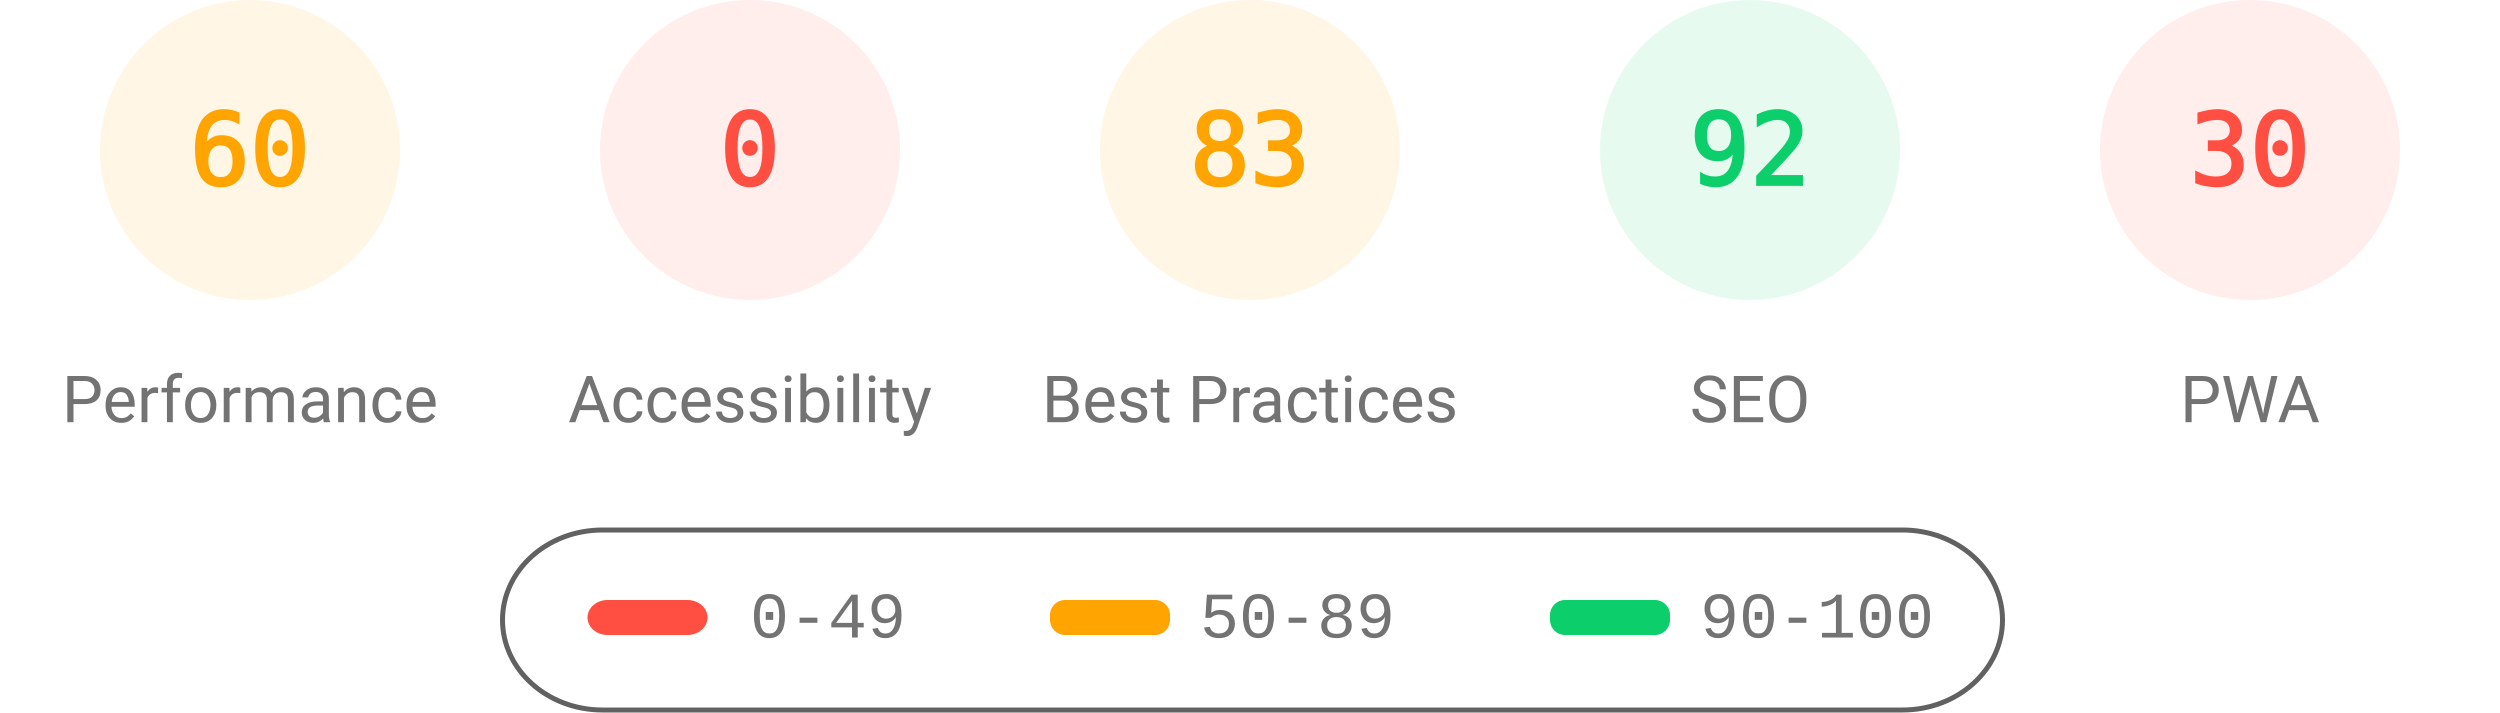
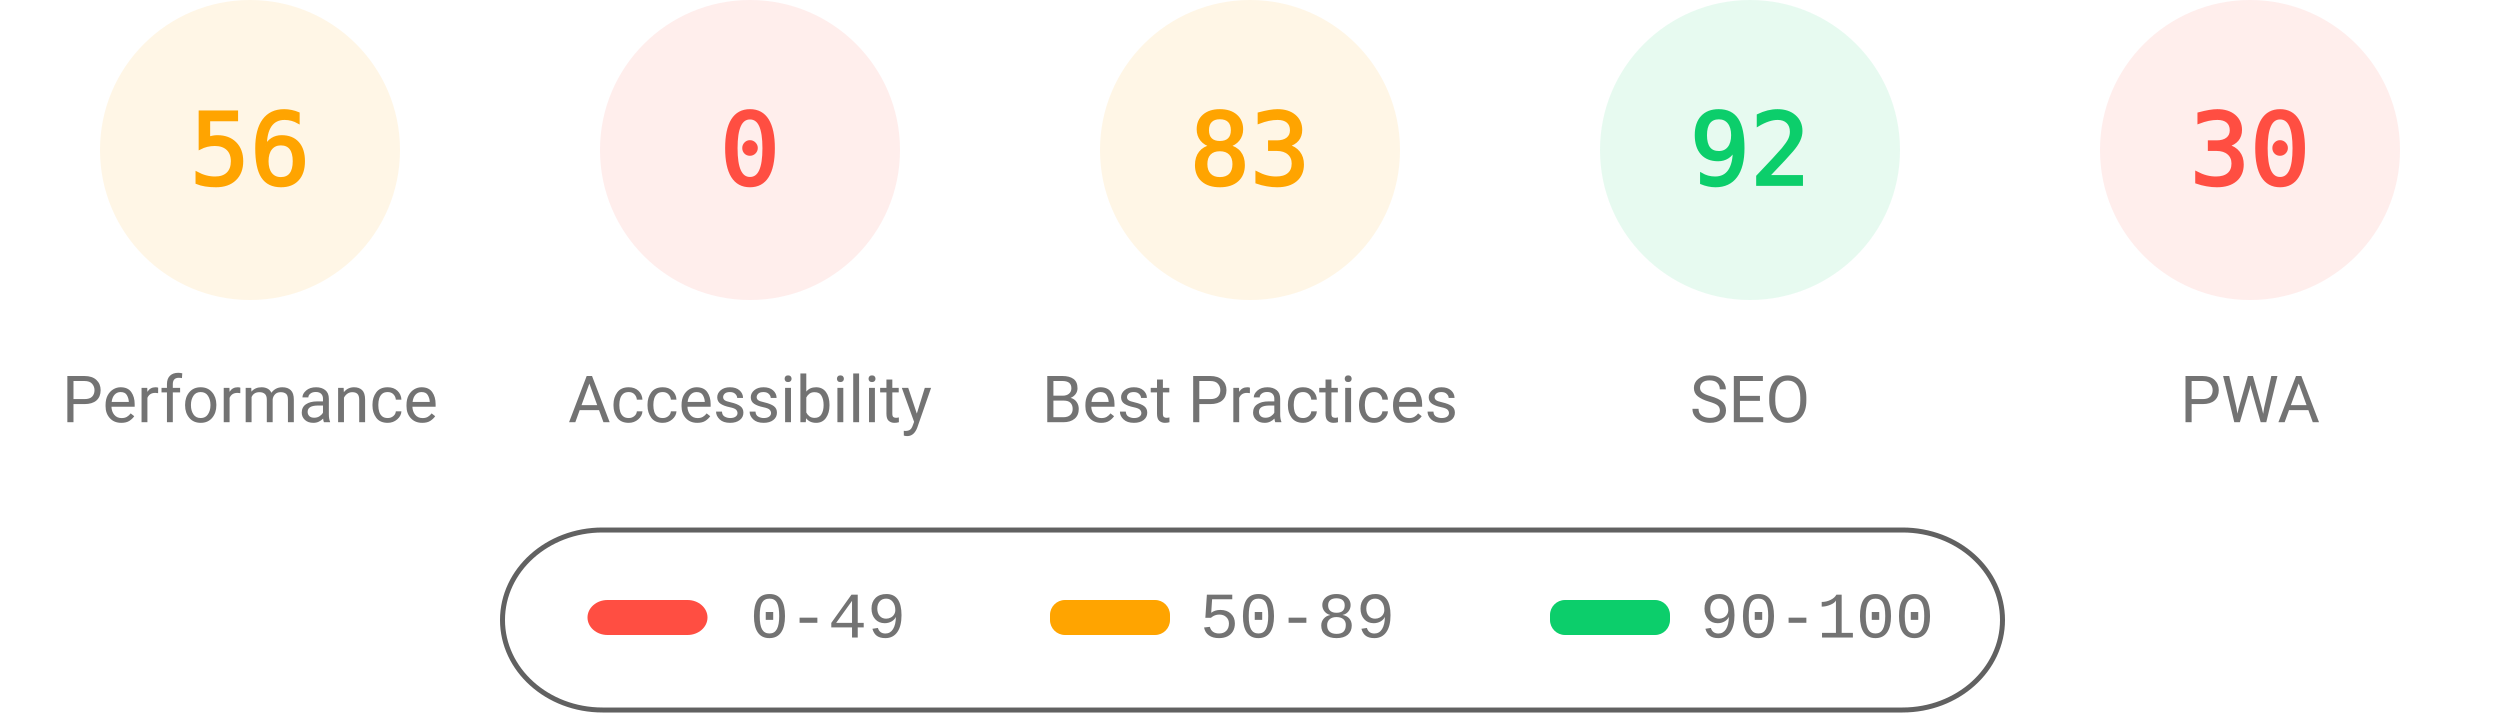
<svg xmlns="http://www.w3.org/2000/svg" fill="none" width="1000" height="285">
  <style>.gauge-base{opacity:.1}.gauge-arc{fill:none;animation-delay:250ms;stroke-linecap:round;transform:rotate(-90deg);transform-origin:100px 60px;animation:load-gauge 1s ease forwards}.guage-text{font-size:40px;font-family:monospace;text-align:center}.guage-red{color:#ff4e42;fill:#ff4e42;stroke:#ff4e42}.guage-orange{color:#ffa400;fill:#ffa400;stroke:#ffa400}.guage-green{color:#0cce6b;fill:#0cce6b;stroke:#0cce6b}.guage-undefined{color:#5c5c5c;fill:#5c5c5c;stroke:#5c5c5c}.guage-title{color:#737373;fill:#737373;stroke:none;font-size:26px;line-height:26px;font-family:Roboto,Halvetica,Arial,sans-serif}@keyframes load-gauge{from{stroke-dasharray:0 352.858}}</style>
  <svg class="guage-div guage-perf guage-orange" viewBox="0 0 200 200" width="200" height="200">
    <circle class="gauge-base" r="56" cx="100" cy="60" stroke-width="8" />
-     <circle class="gauge-arc guage-arc-1" r="56" cx="100" cy="60" stroke-width="8" style="stroke-dasharray:211.115,351.858" />
-     <text class="guage-text" x="100" y="60" alignment-baseline="central" dominant-baseline="central" text-anchor="middle">60</text>
+     <circle class="gauge-arc guage-arc-1" r="56" cx="100" cy="60" stroke-width="8" style="stroke-dasharray:197.04,351.858" />
+     <text class="guage-text" x="100" y="60" alignment-baseline="central" dominant-baseline="central" text-anchor="middle">56</text>
    <text class="guage-title" x="100" y="160" alignment-baseline="central" dominant-baseline="central" text-anchor="middle">Performance</text>
  </svg>
  <svg class="guage-div guage-acc guage-red" viewBox="0 0 200 200" width="200" height="200" x="200">
    <circle class="gauge-base" r="56" cx="100" cy="60" stroke-width="8" />
    <circle class="gauge-arc guage-arc-2" r="56" cx="100" cy="60" stroke-width="8" style="stroke-dasharray:0,351.858" />
    <text class="guage-text" x="100" y="60" alignment-baseline="central" dominant-baseline="central" text-anchor="middle">0</text>
    <text class="guage-title" x="100" y="160" alignment-baseline="central" dominant-baseline="central" text-anchor="middle">Accessibility</text>
  </svg>
  <svg class="guage-div guage-best guage-orange" viewBox="0 0 200 200" width="200" height="200" x="400">
    <circle class="gauge-base" r="56" cx="100" cy="60" stroke-width="8" />
    <circle class="gauge-arc guage-arc-3" r="56" cx="100" cy="60" stroke-width="8" style="stroke-dasharray:292.042,351.858" />
    <text class="guage-text" x="100" y="60" alignment-baseline="central" dominant-baseline="central" text-anchor="middle">83</text>
    <text class="guage-title" x="100" y="160" alignment-baseline="central" dominant-baseline="central" text-anchor="middle">Best Practices</text>
  </svg>
  <svg class="guage-div guage-seo guage-green" viewBox="0 0 200 200" width="200" height="200" x="600">
    <circle class="gauge-base" r="56" cx="100" cy="60" stroke-width="8" />
    <circle class="gauge-arc guage-arc-4" r="56" cx="100" cy="60" stroke-width="8" style="stroke-dasharray:323.709,351.858" />
    <text class="guage-text" x="100" y="60" alignment-baseline="central" dominant-baseline="central" text-anchor="middle">92</text>
    <text class="guage-title" x="100" y="160" alignment-baseline="central" dominant-baseline="central" text-anchor="middle">SEO</text>
  </svg>
  <svg class="guage-div guage-pwa guage-red" viewBox="0 0 200 200" width="200" height="200" x="800">
    <circle class="gauge-base" r="56" cx="100" cy="60" stroke-width="8" />
    <circle class="gauge-arc guage-arc-4" r="56" cx="100" cy="60" stroke-width="8" style="stroke-dasharray:105.557,351.858" />
    <text class="guage-text" x="100" y="60" alignment-baseline="central" dominant-baseline="central" text-anchor="middle">30</text>
    <text class="guage-title" x="100" y="160" alignment-baseline="central" dominant-baseline="central" text-anchor="middle">PWA</text>
  </svg>
  <svg width="604" height="76" x="200" y="210">
    <path fill="none" id="canvas_background" d="M-1-1h604v80H-1z" />
    <rect fill-opacity="0" stroke="#616161" stroke-width="2" rx="40" id="svg_2" height="72" width="600" y="2" x="1" fill="#000" />
    <rect stroke="#000" rx="8" id="svg_3" height="14" width="48" y="30" x="35" stroke-opacity="null" stroke-width="0" fill="#ff4e42" />
    <rect stroke="#000" rx="6" id="svg_4" height="14" width="48" y="30" x="220" stroke-opacity="null" stroke-width="0" fill="#ffa400" />
    <rect stroke="#000" rx="6" id="svg_5" height="14" width="48" y="30" x="420" stroke-opacity="null" stroke-width="0" fill="#0cce6b" />
    <text xml:space="preserve" text-anchor="start" font-family="'Courier New', Courier, monospace" font-size="26" id="svg_6" y="45" x="100" stroke-opacity="null" stroke-width="0" stroke="#000" fill="#737373">0-49</text>
    <text xml:space="preserve" text-anchor="start" font-family="'Courier New', Courier, monospace" font-size="26" id="svg_7" y="45" x="280" stroke-opacity="null" stroke-width="0" stroke="#000" fill="#737373">50-89</text>
    <text xml:space="preserve" text-anchor="start" font-family="'Courier New', Courier, monospace" font-size="26" id="svg_8" y="45" x="480" stroke-opacity="null" stroke-width="0" stroke="#000" fill="#737373">90-100</text>
  </svg>
</svg>
